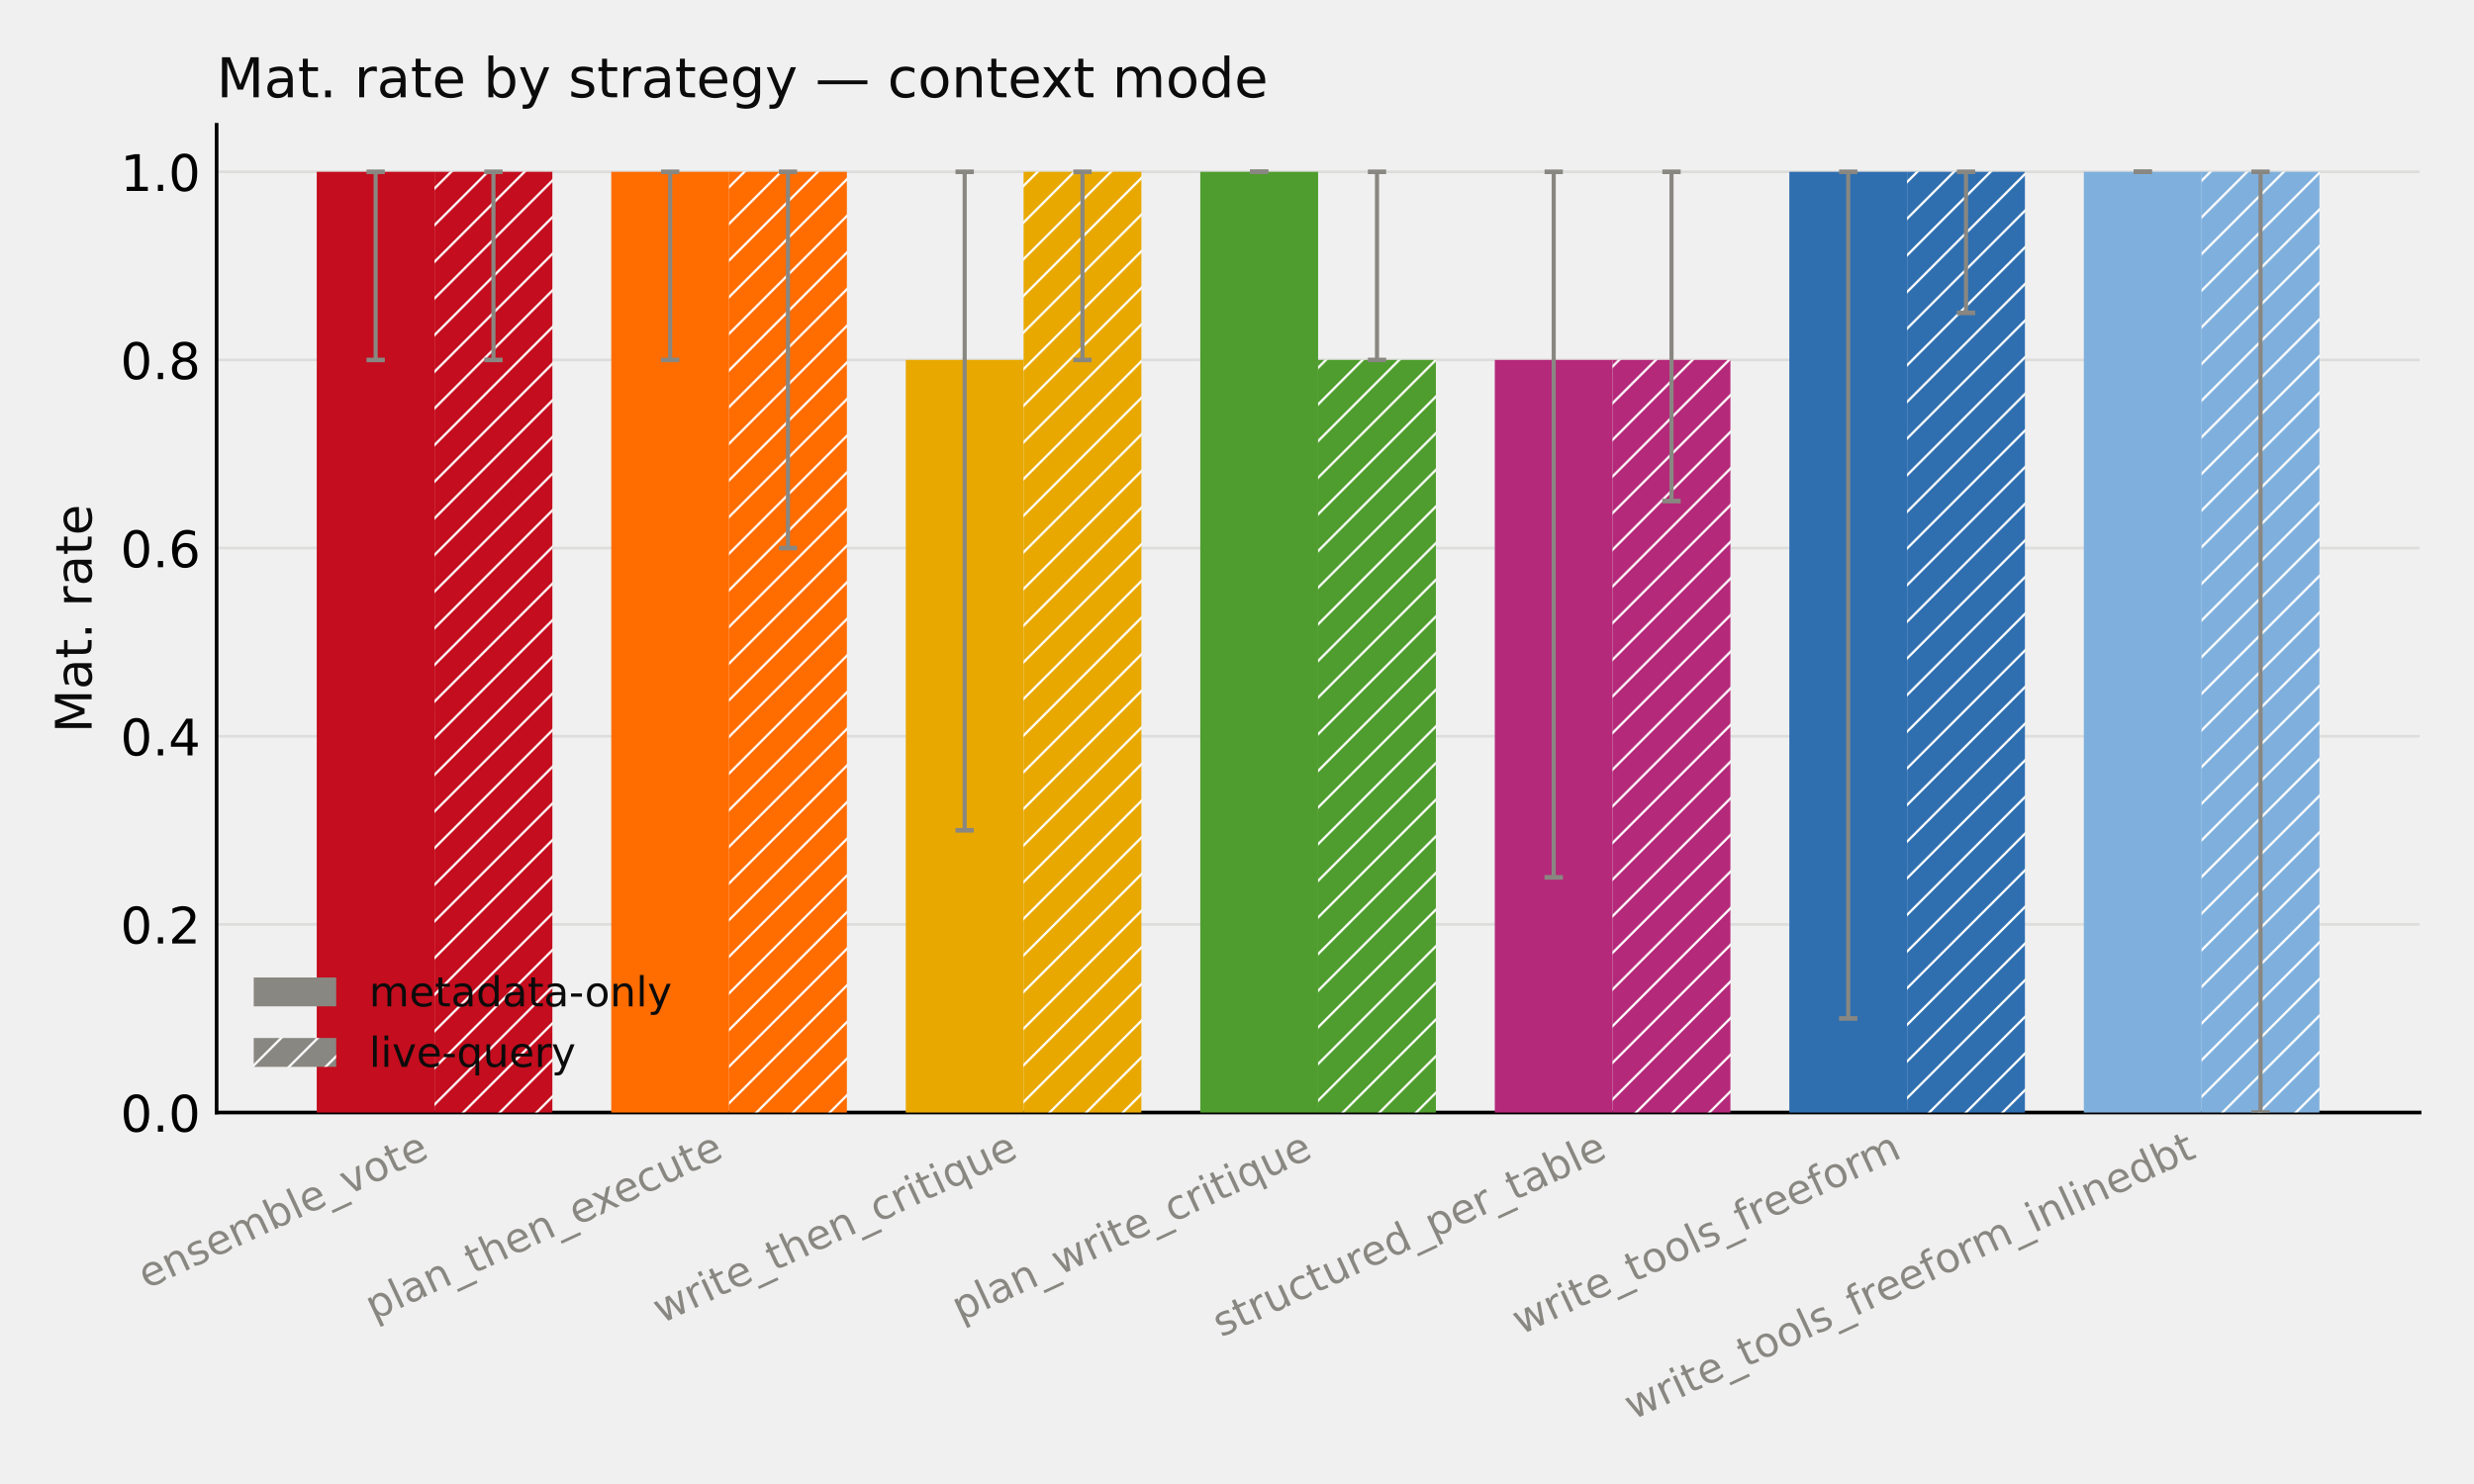
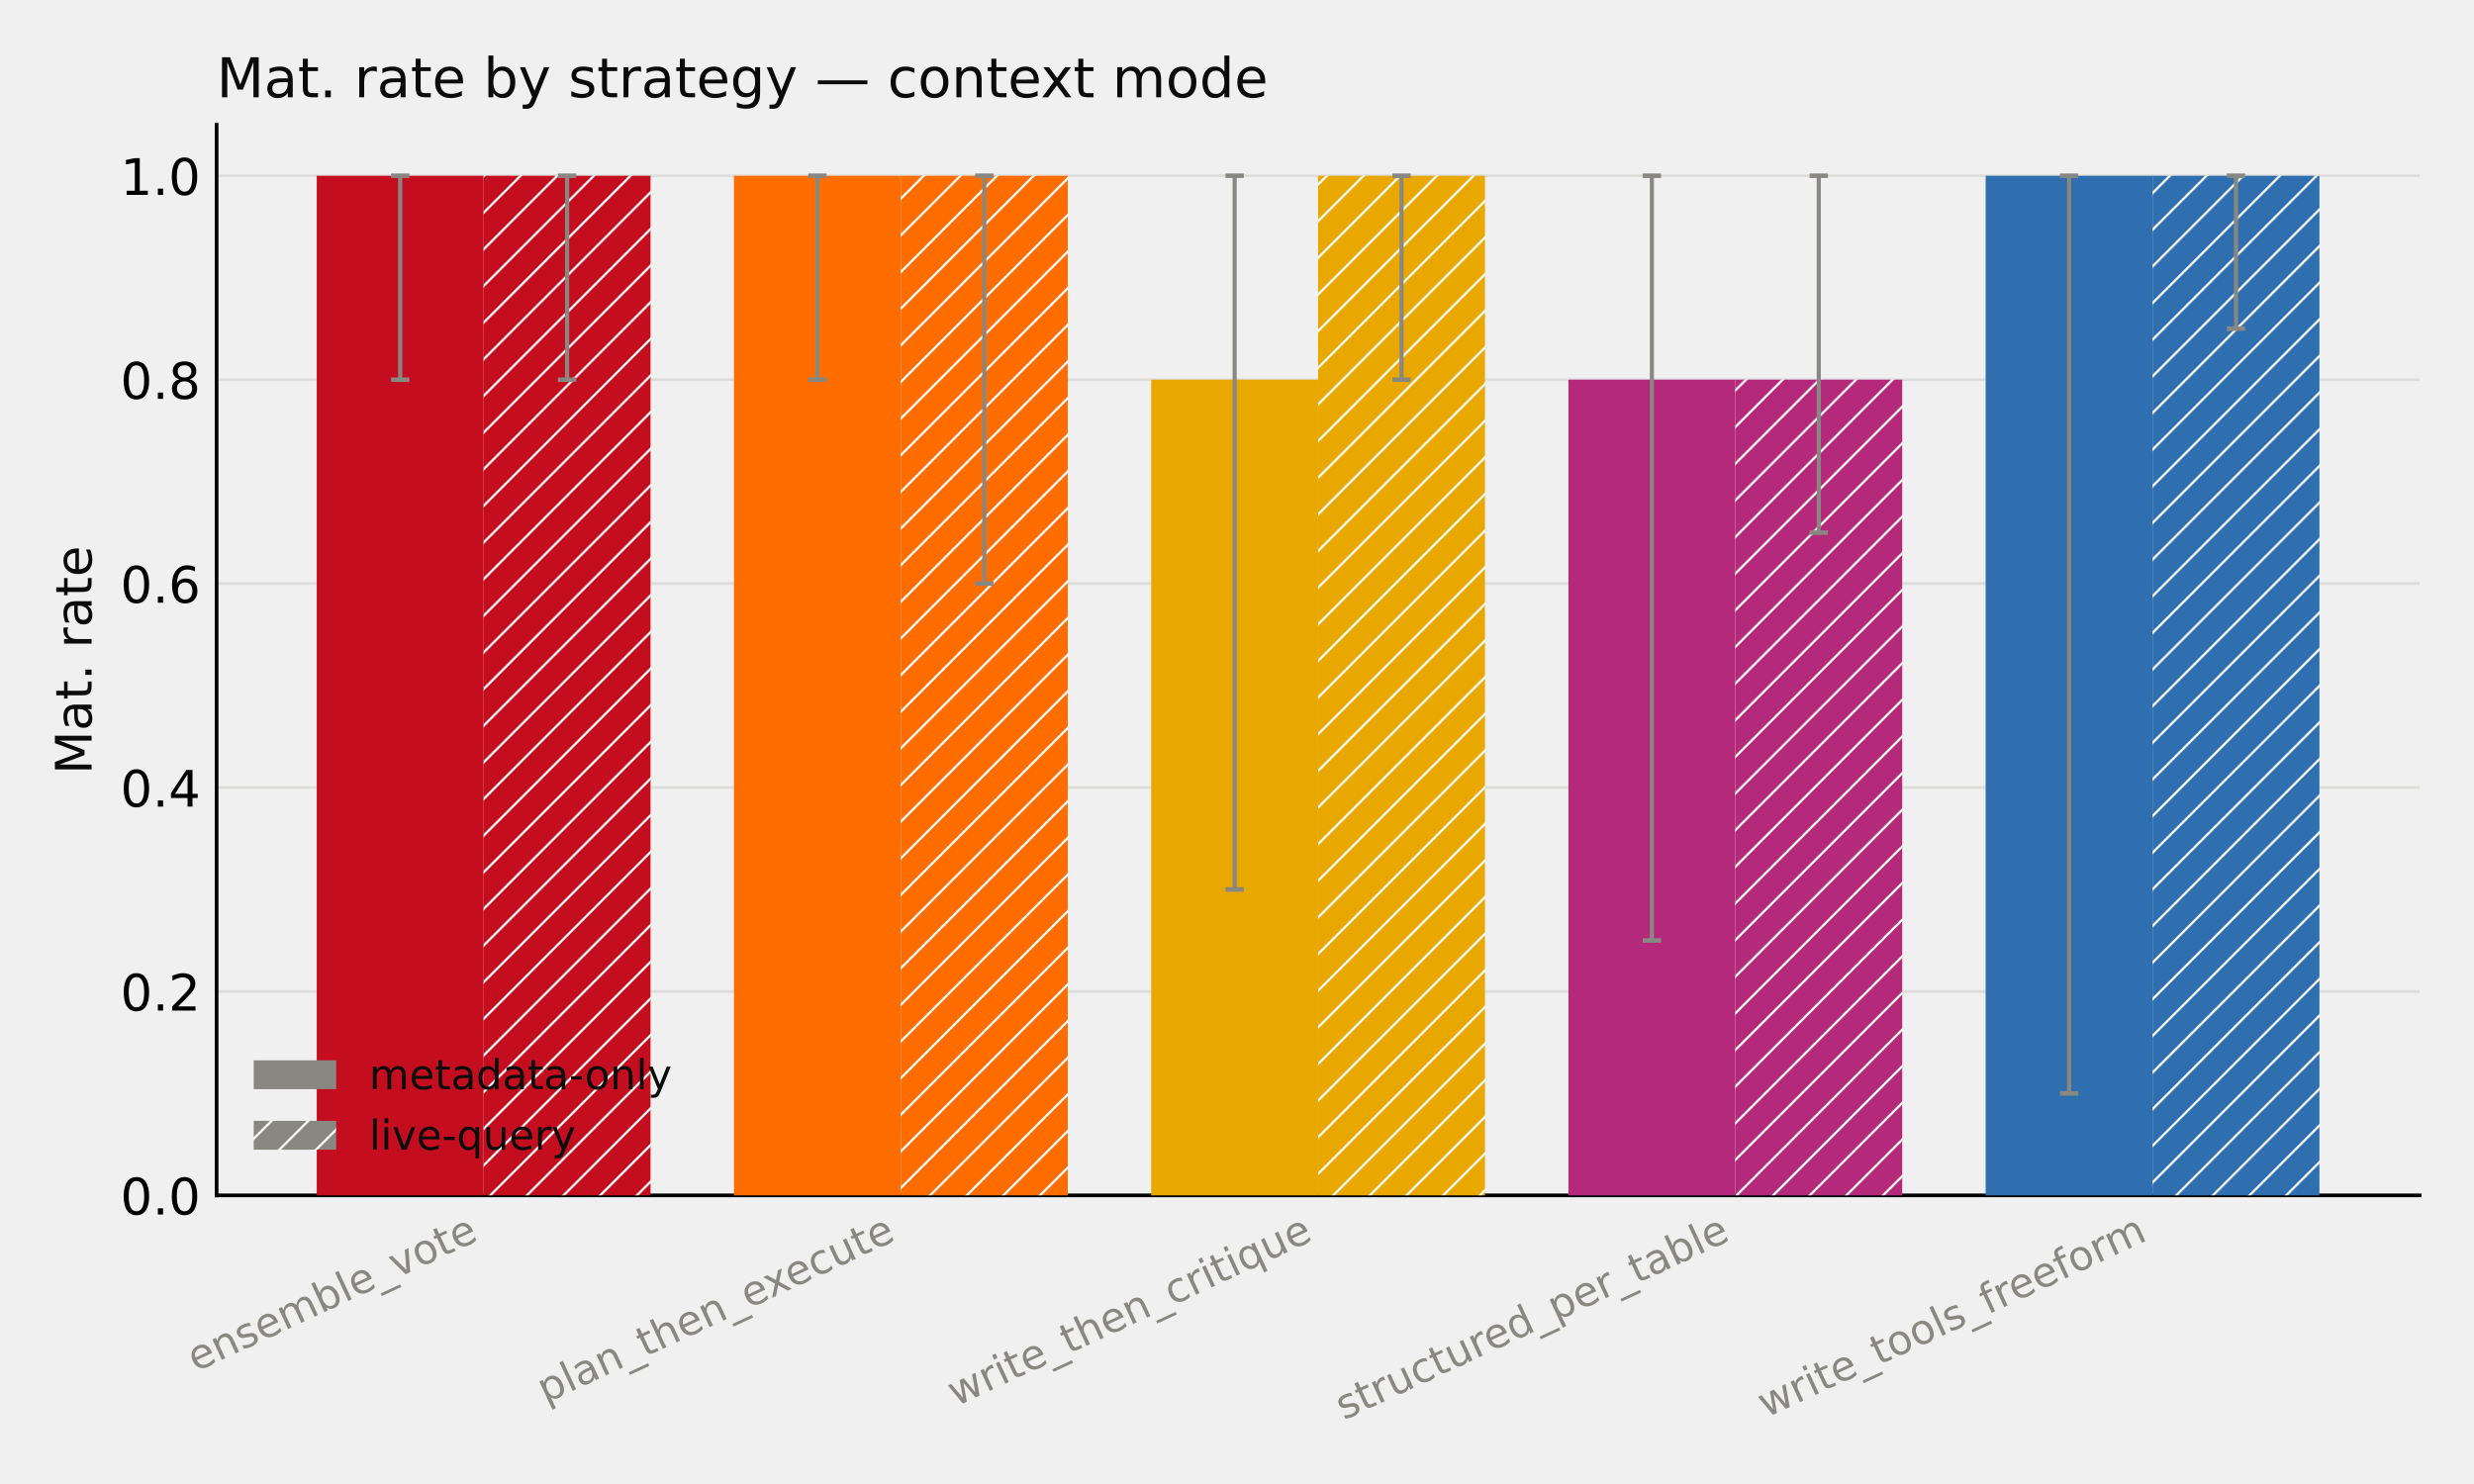
<svg xmlns="http://www.w3.org/2000/svg" xmlns:xlink="http://www.w3.org/1999/xlink" width="540pt" height="324pt" viewBox="0 0 540 324" version="1.1">
  <defs>
    <style type="text/css">*{stroke-linejoin: round; stroke-linecap: butt}</style>
  </defs>
  <g id="figure_1">
    <g id="patch_1">
      <path d="M 0 324  L 540 324  L 540 0  L 0 0  L 0 324  z " style="fill: none" />
    </g>
    <g id="axes_1">
      <g id="patch_2">
-         <path d="M 47.28 242.896  L 528.12 242.896  L 528.12 27.24  L 47.28 27.24  L 47.28 242.896  z " style="fill: none" />
+         <path d="M 47.28 260.982  L 528.12 260.982  L 528.12 27.24  L 47.28 27.24  L 47.28 260.982  z " style="fill: none" />
      </g>
      <g id="matplotlib.axis_1">
        <g id="xtick_1">
          <g id="line2d_1" />
          <g id="text_1">
-             <text style="font-size: 9px; font-family: 'DejaVu Sans', 'Bitstream Vera Sans', 'Computer Modern Sans Serif', 'Lucida Grande', 'Verdana', 'Geneva', 'Lucid', 'Arial', 'Helvetica', 'Avant Garde', sans-serif; fill: #898781" transform="translate(31.97422 281.4953) rotate(-25)">ensemble_vote</text>
+             <text style="font-size: 9px; font-family: 'DejaVu Sans', 'Bitstream Vera Sans', 'Computer Modern Sans Serif', 'Lucida Grande', 'Verdana', 'Geneva', 'Lucid', 'Arial', 'Helvetica', 'Avant Garde', sans-serif; fill: #898781" transform="translate(42.68812 299.5812) rotate(-25)">ensemble_vote</text>
          </g>
        </g>
        <g id="xtick_2">
          <g id="line2d_2" />
          <g id="text_2">
-             <text style="font-size: 9px; font-family: 'DejaVu Sans', 'Bitstream Vera Sans', 'Computer Modern Sans Serif', 'Lucida Grande', 'Verdana', 'Geneva', 'Lucid', 'Arial', 'Helvetica', 'Avant Garde', sans-serif; fill: #898781" transform="translate(81.5729 288.3429) rotate(-25)">plan_then_execute</text>
+             <text style="font-size: 9px; font-family: 'DejaVu Sans', 'Bitstream Vera Sans', 'Computer Modern Sans Serif', 'Lucida Grande', 'Verdana', 'Geneva', 'Lucid', 'Arial', 'Helvetica', 'Avant Garde', sans-serif; fill: #898781" transform="translate(119.0716 306.4289) rotate(-25)">plan_then_execute</text>
          </g>
        </g>
        <g id="xtick_3">
          <g id="line2d_3" />
          <g id="text_3">
-             <text style="font-size: 9px; font-family: 'DejaVu Sans', 'Bitstream Vera Sans', 'Computer Modern Sans Serif', 'Lucida Grande', 'Verdana', 'Geneva', 'Lucid', 'Arial', 'Helvetica', 'Avant Garde', sans-serif; fill: #898781" transform="translate(144.3664 289.0376) rotate(-25)">write_then_critique</text>
+             <text style="font-size: 9px; font-family: 'DejaVu Sans', 'Bitstream Vera Sans', 'Computer Modern Sans Serif', 'Lucida Grande', 'Verdana', 'Geneva', 'Lucid', 'Arial', 'Helvetica', 'Avant Garde', sans-serif; fill: #898781" transform="translate(208.6499 307.1236) rotate(-25)">write_then_critique</text>
          </g>
        </g>
        <g id="xtick_4">
          <g id="line2d_4" />
          <g id="text_4">
-             <text style="font-size: 9px; font-family: 'DejaVu Sans', 'Bitstream Vera Sans', 'Computer Modern Sans Serif', 'Lucida Grande', 'Verdana', 'Geneva', 'Lucid', 'Arial', 'Helvetica', 'Avant Garde', sans-serif; fill: #898781" transform="translate(209.593 288.5979) rotate(-25)">plan_write_critique</text>
+             <text style="font-size: 9px; font-family: 'DejaVu Sans', 'Bitstream Vera Sans', 'Computer Modern Sans Serif', 'Lucida Grande', 'Verdana', 'Geneva', 'Lucid', 'Arial', 'Helvetica', 'Avant Garde', sans-serif; fill: #898781" transform="translate(293.3163 310.1088) rotate(-25)">structured_per_table</text>
          </g>
        </g>
        <g id="xtick_5">
          <g id="line2d_5" />
          <g id="text_5">
-             <text style="font-size: 9px; font-family: 'DejaVu Sans', 'Bitstream Vera Sans', 'Computer Modern Sans Serif', 'Lucida Grande', 'Verdana', 'Geneva', 'Lucid', 'Arial', 'Helvetica', 'Avant Garde', sans-serif; fill: #898781" transform="translate(266.5315 292.0229) rotate(-25)">structured_per_table</text>
-           </g>
-         </g>
-         <g id="xtick_6">
-           <g id="line2d_6" />
-           <g id="text_6">
-             <text style="font-size: 9px; font-family: 'DejaVu Sans', 'Bitstream Vera Sans', 'Computer Modern Sans Serif', 'Lucida Grande', 'Verdana', 'Geneva', 'Lucid', 'Arial', 'Helvetica', 'Avant Garde', sans-serif; fill: #898781" transform="translate(331.9148 291.51) rotate(-25)">write_tools_freeform</text>
-           </g>
-         </g>
-         <g id="xtick_7">
-           <g id="line2d_7" />
-           <g id="text_7">
-             <text style="font-size: 9px; font-family: 'DejaVu Sans', 'Bitstream Vera Sans', 'Computer Modern Sans Serif', 'Lucida Grande', 'Verdana', 'Geneva', 'Lucid', 'Arial', 'Helvetica', 'Avant Garde', sans-serif; fill: #898781" transform="translate(356.4098 310.0636) rotate(-25)">write_tools_freeform_inlinedbt</text>
+             <text style="font-size: 9px; font-family: 'DejaVu Sans', 'Bitstream Vera Sans', 'Computer Modern Sans Serif', 'Lucida Grande', 'Verdana', 'Geneva', 'Lucid', 'Arial', 'Helvetica', 'Avant Garde', sans-serif; fill: #898781" transform="translate(385.4843 309.5959) rotate(-25)">write_tools_freeform</text>
          </g>
        </g>
      </g>
      <g id="matplotlib.axis_2">
        <g id="ytick_1">
+           <g id="line2d_6">
+             <path d="M 47.28 260.982  L 528.12 260.982  " clip-path="url(#p6b55f69e02)" style="fill: none; stroke: #898781; stroke-opacity: 0.18; stroke-width: 0.6; stroke-linecap: square" />
+           </g>
+           <g id="line2d_7" />
+           <g id="text_6">
+             <text style="font-size: 11px; font-family: 'DejaVu Sans', 'Bitstream Vera Sans', 'Computer Modern Sans Serif', 'Lucida Grande', 'Verdana', 'Geneva', 'Lucid', 'Arial', 'Helvetica', 'Avant Garde', sans-serif; text-anchor: end" x="43.78" y="265.161" transform="rotate(-0 43.78 265.1614)">0.0</text>
+           </g>
+         </g>
+         <g id="ytick_2">
          <g id="line2d_8">
-             <path d="M 47.28 242.896  L 528.12 242.896  " clip-path="url(#p824a84fa06)" style="fill: none; stroke: #898781; stroke-opacity: 0.18; stroke-width: 0.6; stroke-linecap: square" />
+             <path d="M 47.28 216.46  L 528.12 216.46  " clip-path="url(#p6b55f69e02)" style="fill: none; stroke: #898781; stroke-opacity: 0.18; stroke-width: 0.6; stroke-linecap: square" />
          </g>
          <g id="line2d_9" />
+           <g id="text_7">
+             <text style="font-size: 11px; font-family: 'DejaVu Sans', 'Bitstream Vera Sans', 'Computer Modern Sans Serif', 'Lucida Grande', 'Verdana', 'Geneva', 'Lucid', 'Arial', 'Helvetica', 'Avant Garde', sans-serif; text-anchor: end" x="43.78" y="220.639" transform="rotate(-0 43.78 220.639)">0.2</text>
+           </g>
+         </g>
+         <g id="ytick_3">
+           <g id="line2d_10">
+             <path d="M 47.28 171.938  L 528.12 171.938  " clip-path="url(#p6b55f69e02)" style="fill: none; stroke: #898781; stroke-opacity: 0.18; stroke-width: 0.6; stroke-linecap: square" />
+           </g>
+           <g id="line2d_11" />
          <g id="text_8">
-             <text style="font-size: 11px; font-family: 'DejaVu Sans', 'Bitstream Vera Sans', 'Computer Modern Sans Serif', 'Lucida Grande', 'Verdana', 'Geneva', 'Lucid', 'Arial', 'Helvetica', 'Avant Garde', sans-serif; text-anchor: end" x="43.78" y="247.075" transform="rotate(-0 43.78 247.0754)">0.0</text>
-           </g>
-         </g>
-         <g id="ytick_2">
-           <g id="line2d_10">
-             <path d="M 47.28 201.819  L 528.12 201.819  " clip-path="url(#p824a84fa06)" style="fill: none; stroke: #898781; stroke-opacity: 0.18; stroke-width: 0.6; stroke-linecap: square" />
-           </g>
-           <g id="line2d_11" />
+             <text style="font-size: 11px; font-family: 'DejaVu Sans', 'Bitstream Vera Sans', 'Computer Modern Sans Serif', 'Lucida Grande', 'Verdana', 'Geneva', 'Lucid', 'Arial', 'Helvetica', 'Avant Garde', sans-serif; text-anchor: end" x="43.78" y="176.117" transform="rotate(-0 43.78 176.1167)">0.4</text>
+           </g>
+         </g>
+         <g id="ytick_4">
+           <g id="line2d_12">
+             <path d="M 47.28 127.415  L 528.12 127.415  " clip-path="url(#p6b55f69e02)" style="fill: none; stroke: #898781; stroke-opacity: 0.18; stroke-width: 0.6; stroke-linecap: square" />
+           </g>
+           <g id="line2d_13" />
          <g id="text_9">
-             <text style="font-size: 11px; font-family: 'DejaVu Sans', 'Bitstream Vera Sans', 'Computer Modern Sans Serif', 'Lucida Grande', 'Verdana', 'Geneva', 'Lucid', 'Arial', 'Helvetica', 'Avant Garde', sans-serif; text-anchor: end" x="43.78" y="205.998" transform="rotate(-0 43.78 205.998)">0.2</text>
-           </g>
-         </g>
-         <g id="ytick_3">
-           <g id="line2d_12">
-             <path d="M 47.28 160.742  L 528.12 160.742  " clip-path="url(#p824a84fa06)" style="fill: none; stroke: #898781; stroke-opacity: 0.18; stroke-width: 0.6; stroke-linecap: square" />
-           </g>
-           <g id="line2d_13" />
+             <text style="font-size: 11px; font-family: 'DejaVu Sans', 'Bitstream Vera Sans', 'Computer Modern Sans Serif', 'Lucida Grande', 'Verdana', 'Geneva', 'Lucid', 'Arial', 'Helvetica', 'Avant Garde', sans-serif; text-anchor: end" x="43.78" y="131.594" transform="rotate(-0 43.78 131.5944)">0.6</text>
+           </g>
+         </g>
+         <g id="ytick_5">
+           <g id="line2d_14">
+             <path d="M 47.28 82.893  L 528.12 82.893  " clip-path="url(#p6b55f69e02)" style="fill: none; stroke: #898781; stroke-opacity: 0.18; stroke-width: 0.6; stroke-linecap: square" />
+           </g>
+           <g id="line2d_15" />
          <g id="text_10">
-             <text style="font-size: 11px; font-family: 'DejaVu Sans', 'Bitstream Vera Sans', 'Computer Modern Sans Serif', 'Lucida Grande', 'Verdana', 'Geneva', 'Lucid', 'Arial', 'Helvetica', 'Avant Garde', sans-serif; text-anchor: end" x="43.78" y="164.921" transform="rotate(-0 43.78 164.9206)">0.4</text>
-           </g>
-         </g>
-         <g id="ytick_4">
-           <g id="line2d_14">
-             <path d="M 47.28 119.664  L 528.12 119.664  " clip-path="url(#p824a84fa06)" style="fill: none; stroke: #898781; stroke-opacity: 0.18; stroke-width: 0.6; stroke-linecap: square" />
-           </g>
-           <g id="line2d_15" />
+             <text style="font-size: 11px; font-family: 'DejaVu Sans', 'Bitstream Vera Sans', 'Computer Modern Sans Serif', 'Lucida Grande', 'Verdana', 'Geneva', 'Lucid', 'Arial', 'Helvetica', 'Avant Garde', sans-serif; text-anchor: end" x="43.78" y="87.072" transform="rotate(-0 43.78 87.07205)">0.8</text>
+           </g>
+         </g>
+         <g id="ytick_6">
+           <g id="line2d_16">
+             <path d="M 47.28 38.371  L 528.12 38.371  " clip-path="url(#p6b55f69e02)" style="fill: none; stroke: #898781; stroke-opacity: 0.18; stroke-width: 0.6; stroke-linecap: square" />
+           </g>
+           <g id="line2d_17" />
          <g id="text_11">
-             <text style="font-size: 11px; font-family: 'DejaVu Sans', 'Bitstream Vera Sans', 'Computer Modern Sans Serif', 'Lucida Grande', 'Verdana', 'Geneva', 'Lucid', 'Arial', 'Helvetica', 'Avant Garde', sans-serif; text-anchor: end" x="43.78" y="123.843" transform="rotate(-0 43.78 123.8433)">0.6</text>
-           </g>
-         </g>
-         <g id="ytick_5">
-           <g id="line2d_16">
-             <path d="M 47.28 78.587  L 528.12 78.587  " clip-path="url(#p824a84fa06)" style="fill: none; stroke: #898781; stroke-opacity: 0.18; stroke-width: 0.6; stroke-linecap: square" />
-           </g>
-           <g id="line2d_17" />
-           <g id="text_12">
-             <text style="font-size: 11px; font-family: 'DejaVu Sans', 'Bitstream Vera Sans', 'Computer Modern Sans Serif', 'Lucida Grande', 'Verdana', 'Geneva', 'Lucid', 'Arial', 'Helvetica', 'Avant Garde', sans-serif; text-anchor: end" x="43.78" y="82.766" transform="rotate(-0 43.78 82.76587)">0.8</text>
-           </g>
-         </g>
-         <g id="ytick_6">
-           <g id="line2d_18">
-             <path d="M 47.28 37.509  L 528.12 37.509  " clip-path="url(#p824a84fa06)" style="fill: none; stroke: #898781; stroke-opacity: 0.18; stroke-width: 0.6; stroke-linecap: square" />
-           </g>
-           <g id="line2d_19" />
-           <g id="text_13">
-             <text style="font-size: 11px; font-family: 'DejaVu Sans', 'Bitstream Vera Sans', 'Computer Modern Sans Serif', 'Lucida Grande', 'Verdana', 'Geneva', 'Lucid', 'Arial', 'Helvetica', 'Avant Garde', sans-serif; text-anchor: end" x="43.78" y="41.688" transform="rotate(-0 43.78 41.68849)">1.0</text>
-           </g>
-         </g>
-         <g id="text_14">
-           <text style="font-size: 11px; font-family: 'DejaVu Sans', 'Bitstream Vera Sans', 'Computer Modern Sans Serif', 'Lucida Grande', 'Verdana', 'Geneva', 'Lucid', 'Arial', 'Helvetica', 'Avant Garde', sans-serif; text-anchor: middle; fill: #0b0b0b" x="19.999" y="135.068" transform="rotate(-90 19.99891 135.0681)">Mat. rate</text>
+             <text style="font-size: 11px; font-family: 'DejaVu Sans', 'Bitstream Vera Sans', 'Computer Modern Sans Serif', 'Lucida Grande', 'Verdana', 'Geneva', 'Lucid', 'Arial', 'Helvetica', 'Avant Garde', sans-serif; text-anchor: end" x="43.78" y="42.55" transform="rotate(-0 43.78 42.54972)">1.0</text>
+           </g>
+         </g>
+         <g id="text_12">
+           <text style="font-size: 11px; font-family: 'DejaVu Sans', 'Bitstream Vera Sans', 'Computer Modern Sans Serif', 'Lucida Grande', 'Verdana', 'Geneva', 'Lucid', 'Arial', 'Helvetica', 'Avant Garde', sans-serif; text-anchor: middle; fill: #0b0b0b" x="19.999" y="144.111" transform="rotate(-90 19.99891 144.1111)">Mat. rate</text>
        </g>
      </g>
      <g id="patch_3">
-         <path d="M 47.28 242.896  L 47.28 27.24  " style="fill: none; stroke: #000000; stroke-width: 0.8; stroke-linejoin: miter; stroke-linecap: square" />
+         <path d="M 47.28 260.982  L 47.28 27.24  " style="fill: none; stroke: #000000; stroke-width: 0.8; stroke-linejoin: miter; stroke-linecap: square" />
      </g>
      <g id="patch_4">
-         <path d="M 47.28 242.896  L 528.12 242.896  " style="fill: none; stroke: #000000; stroke-width: 0.8; stroke-linejoin: miter; stroke-linecap: square" />
+         <path d="M 47.28 260.982  L 528.12 260.982  " style="fill: none; stroke: #000000; stroke-width: 0.8; stroke-linejoin: miter; stroke-linecap: square" />
      </g>
      <g id="patch_5">
-         <path d="M 69.136 242.896  L 94.85 242.896  L 94.85 37.509  L 69.136 37.509  z " clip-path="url(#p824a84fa06)" style="fill: #c40d1e" />
+         <path d="M 69.136 260.982  L 105.564 260.982  L 105.564 38.371  L 69.136 38.371  z " clip-path="url(#p6b55f69e02)" style="fill: #c40d1e" />
      </g>
      <g id="patch_6">
-         <path d="M 133.42 242.896  L 159.133 242.896  L 159.133 37.509  L 133.42 37.509  z " clip-path="url(#p824a84fa06)" style="fill: #ff6c00" />
+         <path d="M 160.205 260.982  L 196.632 260.982  L 196.632 38.371  L 160.205 38.371  z " clip-path="url(#p6b55f69e02)" style="fill: #ff6c00" />
      </g>
      <g id="patch_7">
-         <path d="M 197.703 242.896  L 223.417 242.896  L 223.417 78.587  L 197.703 78.587  z " clip-path="url(#p824a84fa06)" style="fill: #e8a800" />
+         <path d="M 251.273 260.982  L 287.7 260.982  L 287.7 82.893  L 251.273 82.893  z " clip-path="url(#p6b55f69e02)" style="fill: #e8a800" />
      </g>
      <g id="patch_8">
-         <path d="M 261.987 242.896  L 287.7 242.896  L 287.7 37.509  L 261.987 37.509  z " clip-path="url(#p824a84fa06)" style="fill: #4f9d2e" />
+         <path d="M 342.341 260.982  L 378.768 260.982  L 378.768 82.893  L 342.341 82.893  z " clip-path="url(#p6b55f69e02)" style="fill: #b5297a" />
      </g>
      <g id="patch_9">
-         <path d="M 326.27 242.896  L 351.983 242.896  L 351.983 78.587  L 326.27 78.587  z " clip-path="url(#p824a84fa06)" style="fill: #b5297a" />
+         <path d="M 433.409 260.982  L 469.836 260.982  L 469.836 38.371  L 433.409 38.371  z " clip-path="url(#p6b55f69e02)" style="fill: #2f6fb0" />
      </g>
      <g id="patch_10">
-         <path d="M 390.553 242.896  L 416.267 242.896  L 416.267 37.509  L 390.553 37.509  z " clip-path="url(#p824a84fa06)" style="fill: #2f6fb0" />
+         <path d="M 105.564 260.982  L 141.991 260.982  L 141.991 38.371  L 105.564 38.371  z " clip-path="url(#p6b55f69e02)" style="fill: url(#h20146b4fa7)" />
      </g>
      <g id="patch_11">
-         <path d="M 454.837 242.896  L 480.55 242.896  L 480.55 37.509  L 454.837 37.509  z " clip-path="url(#p824a84fa06)" style="fill: #7fb0dd" />
+         <path d="M 196.632 260.982  L 233.059 260.982  L 233.059 38.371  L 196.632 38.371  z " clip-path="url(#p6b55f69e02)" style="fill: url(#hf482982c65)" />
      </g>
      <g id="patch_12">
-         <path d="M 94.85 242.896  L 120.563 242.896  L 120.563 37.509  L 94.85 37.509  z " clip-path="url(#p824a84fa06)" style="fill: url(#h20146b4fa7)" />
+         <path d="M 287.7 260.982  L 324.127 260.982  L 324.127 38.371  L 287.7 38.371  z " clip-path="url(#p6b55f69e02)" style="fill: url(#h7a3ad3c2db)" />
      </g>
      <g id="patch_13">
-         <path d="M 159.133 242.896  L 184.847 242.896  L 184.847 37.509  L 159.133 37.509  z " clip-path="url(#p824a84fa06)" style="fill: url(#hf482982c65)" />
+         <path d="M 378.768 260.982  L 415.195 260.982  L 415.195 82.893  L 378.768 82.893  z " clip-path="url(#p6b55f69e02)" style="fill: url(#h043da4cbdd)" />
      </g>
      <g id="patch_14">
-         <path d="M 223.417 242.896  L 249.13 242.896  L 249.13 37.509  L 223.417 37.509  z " clip-path="url(#p824a84fa06)" style="fill: url(#h7a3ad3c2db)" />
-       </g>
-       <g id="patch_15">
-         <path d="M 287.7 242.896  L 313.413 242.896  L 313.413 78.587  L 287.7 78.587  z " clip-path="url(#p824a84fa06)" style="fill: url(#h2042aef9f9)" />
-       </g>
-       <g id="patch_16">
-         <path d="M 351.983 242.896  L 377.697 242.896  L 377.697 78.587  L 351.983 78.587  z " clip-path="url(#p824a84fa06)" style="fill: url(#h043da4cbdd)" />
-       </g>
-       <g id="patch_17">
-         <path d="M 416.267 242.896  L 441.98 242.896  L 441.98 37.509  L 416.267 37.509  z " clip-path="url(#p824a84fa06)" style="fill: url(#h0b8172f50e)" />
-       </g>
-       <g id="patch_18">
-         <path d="M 480.55 242.896  L 506.264 242.896  L 506.264 37.509  L 480.55 37.509  z " clip-path="url(#p824a84fa06)" style="fill: url(#hfafcb4e0f3)" />
-       </g>
-       <g id="text_15">
+         <path d="M 469.836 260.982  L 506.264 260.982  L 506.264 38.371  L 469.836 38.371  z " clip-path="url(#p6b55f69e02)" style="fill: url(#h0b8172f50e)" />
+       </g>
+       <g id="text_13">
        <text style="font-size: 12px; font-family: 'DejaVu Sans', 'Bitstream Vera Sans', 'Computer Modern Sans Serif', 'Lucida Grande', 'Verdana', 'Geneva', 'Lucid', 'Arial', 'Helvetica', 'Avant Garde', sans-serif; text-anchor: start; fill: #0b0b0b" x="47.28" y="21.24" transform="rotate(-0 47.28 21.24)">Mat. rate by strategy — context mode</text>
      </g>
      <g id="LineCollection_1">
-         <path d="M 81.993 78.587  L 81.993 37.509  " clip-path="url(#p824a84fa06)" style="fill: none; stroke: #898781; stroke-width: 0.9" />
-         <path d="M 146.276 78.587  L 146.276 37.509  " clip-path="url(#p824a84fa06)" style="fill: none; stroke: #898781; stroke-width: 0.9" />
-         <path d="M 210.56 181.28  L 210.56 37.509  " clip-path="url(#p824a84fa06)" style="fill: none; stroke: #898781; stroke-width: 0.9" />
-         <path d="M 274.843 37.509  L 274.843 37.509  " clip-path="url(#p824a84fa06)" style="fill: none; stroke: #898781; stroke-width: 0.9" />
-         <path d="M 339.127 191.55  L 339.127 37.509  " clip-path="url(#p824a84fa06)" style="fill: none; stroke: #898781; stroke-width: 0.9" />
-         <path d="M 403.41 222.358  L 403.41 37.509  " clip-path="url(#p824a84fa06)" style="fill: none; stroke: #898781; stroke-width: 0.9" />
-         <path d="M 467.694 37.509  L 467.694 37.509  " clip-path="url(#p824a84fa06)" style="fill: none; stroke: #898781; stroke-width: 0.9" />
-       </g>
-       <g id="line2d_20">
+         <path d="M 87.35 82.893  L 87.35 38.371  " clip-path="url(#p6b55f69e02)" style="fill: none; stroke: #898781; stroke-width: 0.9" />
+         <path d="M 178.418 82.893  L 178.418 38.371  " clip-path="url(#p6b55f69e02)" style="fill: none; stroke: #898781; stroke-width: 0.9" />
+         <path d="M 269.486 194.199  L 269.486 38.371  " clip-path="url(#p6b55f69e02)" style="fill: none; stroke: #898781; stroke-width: 0.9" />
+         <path d="M 360.555 205.329  L 360.555 38.371  " clip-path="url(#p6b55f69e02)" style="fill: none; stroke: #898781; stroke-width: 0.9" />
+         <path d="M 451.623 238.721  L 451.623 38.371  " clip-path="url(#p6b55f69e02)" style="fill: none; stroke: #898781; stroke-width: 0.9" />
+       </g>
+       <g id="line2d_18">
        <defs>
          <path id="m463a00b9f9" d="M 2 0  L -2 -0  " style="stroke: #898781" />
        </defs>
-         <g clip-path="url(#p824a84fa06)">
-           <use xlink:href="#m463a00b9f9" x="81.993" y="78.587" style="fill: #1f77b4; stroke: #898781" />
-           <use xlink:href="#m463a00b9f9" x="146.276" y="78.587" style="fill: #1f77b4; stroke: #898781" />
-           <use xlink:href="#m463a00b9f9" x="210.56" y="181.28" style="fill: #1f77b4; stroke: #898781" />
-           <use xlink:href="#m463a00b9f9" x="274.843" y="37.509" style="fill: #1f77b4; stroke: #898781" />
-           <use xlink:href="#m463a00b9f9" x="339.127" y="191.55" style="fill: #1f77b4; stroke: #898781" />
-           <use xlink:href="#m463a00b9f9" x="403.41" y="222.358" style="fill: #1f77b4; stroke: #898781" />
-           <use xlink:href="#m463a00b9f9" x="467.694" y="37.509" style="fill: #1f77b4; stroke: #898781" />
+         <g clip-path="url(#p6b55f69e02)">
+           <use xlink:href="#m463a00b9f9" x="87.35" y="82.893" style="fill: #1f77b4; stroke: #898781" />
+           <use xlink:href="#m463a00b9f9" x="178.418" y="82.893" style="fill: #1f77b4; stroke: #898781" />
+           <use xlink:href="#m463a00b9f9" x="269.486" y="194.199" style="fill: #1f77b4; stroke: #898781" />
+           <use xlink:href="#m463a00b9f9" x="360.555" y="205.329" style="fill: #1f77b4; stroke: #898781" />
+           <use xlink:href="#m463a00b9f9" x="451.623" y="238.721" style="fill: #1f77b4; stroke: #898781" />
+         </g>
+       </g>
+       <g id="line2d_19">
+         <g clip-path="url(#p6b55f69e02)">
+           <use xlink:href="#m463a00b9f9" x="87.35" y="38.371" style="fill: #1f77b4; stroke: #898781" />
+           <use xlink:href="#m463a00b9f9" x="178.418" y="38.371" style="fill: #1f77b4; stroke: #898781" />
+           <use xlink:href="#m463a00b9f9" x="269.486" y="38.371" style="fill: #1f77b4; stroke: #898781" />
+           <use xlink:href="#m463a00b9f9" x="360.555" y="38.371" style="fill: #1f77b4; stroke: #898781" />
+           <use xlink:href="#m463a00b9f9" x="451.623" y="38.371" style="fill: #1f77b4; stroke: #898781" />
+         </g>
+       </g>
+       <g id="LineCollection_2">
+         <path d="M 123.777 82.893  L 123.777 38.371  " clip-path="url(#p6b55f69e02)" style="fill: none; stroke: #898781; stroke-width: 0.9" />
+         <path d="M 214.845 127.415  L 214.845 38.371  " clip-path="url(#p6b55f69e02)" style="fill: none; stroke: #898781; stroke-width: 0.9" />
+         <path d="M 305.914 82.893  L 305.914 38.371  " clip-path="url(#p6b55f69e02)" style="fill: none; stroke: #898781; stroke-width: 0.9" />
+         <path d="M 396.982 116.285  L 396.982 38.371  " clip-path="url(#p6b55f69e02)" style="fill: none; stroke: #898781; stroke-width: 0.9" />
+         <path d="M 488.05 71.762  L 488.05 38.371  " clip-path="url(#p6b55f69e02)" style="fill: none; stroke: #898781; stroke-width: 0.9" />
+       </g>
+       <g id="line2d_20">
+         <g clip-path="url(#p6b55f69e02)">
+           <use xlink:href="#m463a00b9f9" x="123.777" y="82.893" style="fill: #1f77b4; stroke: #898781" />
+           <use xlink:href="#m463a00b9f9" x="214.845" y="127.415" style="fill: #1f77b4; stroke: #898781" />
+           <use xlink:href="#m463a00b9f9" x="305.914" y="82.893" style="fill: #1f77b4; stroke: #898781" />
+           <use xlink:href="#m463a00b9f9" x="396.982" y="116.285" style="fill: #1f77b4; stroke: #898781" />
+           <use xlink:href="#m463a00b9f9" x="488.05" y="71.762" style="fill: #1f77b4; stroke: #898781" />
        </g>
      </g>
      <g id="line2d_21">
-         <g clip-path="url(#p824a84fa06)">
-           <use xlink:href="#m463a00b9f9" x="81.993" y="37.509" style="fill: #1f77b4; stroke: #898781" />
-           <use xlink:href="#m463a00b9f9" x="146.276" y="37.509" style="fill: #1f77b4; stroke: #898781" />
-           <use xlink:href="#m463a00b9f9" x="210.56" y="37.509" style="fill: #1f77b4; stroke: #898781" />
-           <use xlink:href="#m463a00b9f9" x="274.843" y="37.509" style="fill: #1f77b4; stroke: #898781" />
-           <use xlink:href="#m463a00b9f9" x="339.127" y="37.509" style="fill: #1f77b4; stroke: #898781" />
-           <use xlink:href="#m463a00b9f9" x="403.41" y="37.509" style="fill: #1f77b4; stroke: #898781" />
-           <use xlink:href="#m463a00b9f9" x="467.694" y="37.509" style="fill: #1f77b4; stroke: #898781" />
-         </g>
-       </g>
-       <g id="LineCollection_2">
-         <path d="M 107.706 78.587  L 107.706 37.509  " clip-path="url(#p824a84fa06)" style="fill: none; stroke: #898781; stroke-width: 0.9" />
-         <path d="M 171.99 119.664  L 171.99 37.509  " clip-path="url(#p824a84fa06)" style="fill: none; stroke: #898781; stroke-width: 0.9" />
-         <path d="M 236.273 78.587  L 236.273 37.509  " clip-path="url(#p824a84fa06)" style="fill: none; stroke: #898781; stroke-width: 0.9" />
-         <path d="M 300.557 78.587  L 300.557 37.509  " clip-path="url(#p824a84fa06)" style="fill: none; stroke: #898781; stroke-width: 0.9" />
-         <path d="M 364.84 109.395  L 364.84 37.509  " clip-path="url(#p824a84fa06)" style="fill: none; stroke: #898781; stroke-width: 0.9" />
-         <path d="M 429.124 68.317  L 429.124 37.509  " clip-path="url(#p824a84fa06)" style="fill: none; stroke: #898781; stroke-width: 0.9" />
-         <path d="M 493.407 242.896  L 493.407 37.509  " clip-path="url(#p824a84fa06)" style="fill: none; stroke: #898781; stroke-width: 0.9" />
-       </g>
-       <g id="line2d_22">
-         <g clip-path="url(#p824a84fa06)">
-           <use xlink:href="#m463a00b9f9" x="107.706" y="78.587" style="fill: #1f77b4; stroke: #898781" />
-           <use xlink:href="#m463a00b9f9" x="171.99" y="119.664" style="fill: #1f77b4; stroke: #898781" />
-           <use xlink:href="#m463a00b9f9" x="236.273" y="78.587" style="fill: #1f77b4; stroke: #898781" />
-           <use xlink:href="#m463a00b9f9" x="300.557" y="78.587" style="fill: #1f77b4; stroke: #898781" />
-           <use xlink:href="#m463a00b9f9" x="364.84" y="109.395" style="fill: #1f77b4; stroke: #898781" />
-           <use xlink:href="#m463a00b9f9" x="429.124" y="68.317" style="fill: #1f77b4; stroke: #898781" />
-           <use xlink:href="#m463a00b9f9" x="493.407" y="242.896" style="fill: #1f77b4; stroke: #898781" />
-         </g>
-       </g>
-       <g id="line2d_23">
-         <g clip-path="url(#p824a84fa06)">
-           <use xlink:href="#m463a00b9f9" x="107.706" y="37.509" style="fill: #1f77b4; stroke: #898781" />
-           <use xlink:href="#m463a00b9f9" x="171.99" y="37.509" style="fill: #1f77b4; stroke: #898781" />
-           <use xlink:href="#m463a00b9f9" x="236.273" y="37.509" style="fill: #1f77b4; stroke: #898781" />
-           <use xlink:href="#m463a00b9f9" x="300.557" y="37.509" style="fill: #1f77b4; stroke: #898781" />
-           <use xlink:href="#m463a00b9f9" x="364.84" y="37.509" style="fill: #1f77b4; stroke: #898781" />
-           <use xlink:href="#m463a00b9f9" x="429.124" y="37.509" style="fill: #1f77b4; stroke: #898781" />
-           <use xlink:href="#m463a00b9f9" x="493.407" y="37.509" style="fill: #1f77b4; stroke: #898781" />
+         <g clip-path="url(#p6b55f69e02)">
+           <use xlink:href="#m463a00b9f9" x="123.777" y="38.371" style="fill: #1f77b4; stroke: #898781" />
+           <use xlink:href="#m463a00b9f9" x="214.845" y="38.371" style="fill: #1f77b4; stroke: #898781" />
+           <use xlink:href="#m463a00b9f9" x="305.914" y="38.371" style="fill: #1f77b4; stroke: #898781" />
+           <use xlink:href="#m463a00b9f9" x="396.982" y="38.371" style="fill: #1f77b4; stroke: #898781" />
+           <use xlink:href="#m463a00b9f9" x="488.05" y="38.371" style="fill: #1f77b4; stroke: #898781" />
        </g>
      </g>
      <g id="legend_1">
-         <g id="patch_19">
-           <path d="M 55.38 219.714  L 73.38 219.714  L 73.38 213.414  L 55.38 213.414  z " style="fill: #898781" />
-         </g>
-         <g id="text_16">
-           <text style="font-size: 9px; font-family: 'DejaVu Sans', 'Bitstream Vera Sans', 'Computer Modern Sans Serif', 'Lucida Grande', 'Verdana', 'Geneva', 'Lucid', 'Arial', 'Helvetica', 'Avant Garde', sans-serif; text-anchor: start; fill: #0b0b0b" x="80.58" y="219.714" transform="rotate(-0 80.58 219.7143)">metadata-only</text>
-         </g>
-         <g id="patch_20">
-           <path d="M 55.38 232.925  L 73.38 232.925  L 73.38 226.625  L 55.38 226.625  z " style="fill: url(#h6619fcbfe9)" />
-         </g>
-         <g id="text_17">
-           <text style="font-size: 9px; font-family: 'DejaVu Sans', 'Bitstream Vera Sans', 'Computer Modern Sans Serif', 'Lucida Grande', 'Verdana', 'Geneva', 'Lucid', 'Arial', 'Helvetica', 'Avant Garde', sans-serif; text-anchor: start; fill: #0b0b0b" x="80.58" y="232.925" transform="rotate(-0 80.58 232.9246)">live-query</text>
+         <g id="patch_15">
+           <path d="M 55.38 237.8  L 73.38 237.8  L 73.38 231.5  L 55.38 231.5  z " style="fill: #898781" />
+         </g>
+         <g id="text_14">
+           <text style="font-size: 9px; font-family: 'DejaVu Sans', 'Bitstream Vera Sans', 'Computer Modern Sans Serif', 'Lucida Grande', 'Verdana', 'Geneva', 'Lucid', 'Arial', 'Helvetica', 'Avant Garde', sans-serif; text-anchor: start; fill: #0b0b0b" x="80.58" y="237.8" transform="rotate(-0 80.58 237.8002)">metadata-only</text>
+         </g>
+         <g id="patch_16">
+           <path d="M 55.38 251.011  L 73.38 251.011  L 73.38 244.711  L 55.38 244.711  z " style="fill: url(#h6619fcbfe9)" />
+         </g>
+         <g id="text_15">
+           <text style="font-size: 9px; font-family: 'DejaVu Sans', 'Bitstream Vera Sans', 'Computer Modern Sans Serif', 'Lucida Grande', 'Verdana', 'Geneva', 'Lucid', 'Arial', 'Helvetica', 'Avant Garde', sans-serif; text-anchor: start; fill: #0b0b0b" x="80.58" y="251.011" transform="rotate(-0 80.58 251.0105)">live-query</text>
        </g>
      </g>
    </g>
  </g>
  <defs>
-     <clipPath id="p824a84fa06">
-       <rect x="47.28" y="27.24" width="480.84" height="215.656" />
+     <clipPath id="p6b55f69e02">
+       <rect x="47.28" y="27.24" width="480.84" height="233.742" />
    </clipPath>
  </defs>
  <defs>
    <pattern id="h20146b4fa7" patternUnits="userSpaceOnUse" x="0" y="0" width="72" height="72">
      <rect x="0" y="0" width="73" height="73" fill="#c40d1e" />
      <path d="M -36 36  L 36 -36  M -32 40  L 40 -32  M -28 44  L 44 -28  M -24 48  L 48 -24  M -20 52  L 52 -20  M -16 56  L 56 -16  M -12 60  L 60 -12  M -8 64  L 64 -8  M -4 68  L 68 -4  M 0 72  L 72 0  M 4 76  L 76 4  M 8 80  L 80 8  M 12 84  L 84 12  M 16 88  L 88 16  M 20 92  L 92 20  M 24 96  L 96 24  M 28 100  L 100 28  M 32 104  L 104 32  M 36 108  L 108 36  " style="fill: #ffffff; stroke: #ffffff; stroke-width: 0.5; stroke-linecap: butt; stroke-linejoin: miter" />
    </pattern>
    <pattern id="hf482982c65" patternUnits="userSpaceOnUse" x="0" y="0" width="72" height="72">
      <rect x="0" y="0" width="73" height="73" fill="#ff6c00" />
      <path d="M -36 36  L 36 -36  M -32 40  L 40 -32  M -28 44  L 44 -28  M -24 48  L 48 -24  M -20 52  L 52 -20  M -16 56  L 56 -16  M -12 60  L 60 -12  M -8 64  L 64 -8  M -4 68  L 68 -4  M 0 72  L 72 0  M 4 76  L 76 4  M 8 80  L 80 8  M 12 84  L 84 12  M 16 88  L 88 16  M 20 92  L 92 20  M 24 96  L 96 24  M 28 100  L 100 28  M 32 104  L 104 32  M 36 108  L 108 36  " style="fill: #ffffff; stroke: #ffffff; stroke-width: 0.5; stroke-linecap: butt; stroke-linejoin: miter" />
    </pattern>
    <pattern id="h7a3ad3c2db" patternUnits="userSpaceOnUse" x="0" y="0" width="72" height="72">
      <rect x="0" y="0" width="73" height="73" fill="#e8a800" />
      <path d="M -36 36  L 36 -36  M -32 40  L 40 -32  M -28 44  L 44 -28  M -24 48  L 48 -24  M -20 52  L 52 -20  M -16 56  L 56 -16  M -12 60  L 60 -12  M -8 64  L 64 -8  M -4 68  L 68 -4  M 0 72  L 72 0  M 4 76  L 76 4  M 8 80  L 80 8  M 12 84  L 84 12  M 16 88  L 88 16  M 20 92  L 92 20  M 24 96  L 96 24  M 28 100  L 100 28  M 32 104  L 104 32  M 36 108  L 108 36  " style="fill: #ffffff; stroke: #ffffff; stroke-width: 0.5; stroke-linecap: butt; stroke-linejoin: miter" />
    </pattern>
-     <pattern id="h2042aef9f9" patternUnits="userSpaceOnUse" x="0" y="0" width="72" height="72">
-       <rect x="0" y="0" width="73" height="73" fill="#4f9d2e" />
-       <path d="M -36 36  L 36 -36  M -32 40  L 40 -32  M -28 44  L 44 -28  M -24 48  L 48 -24  M -20 52  L 52 -20  M -16 56  L 56 -16  M -12 60  L 60 -12  M -8 64  L 64 -8  M -4 68  L 68 -4  M 0 72  L 72 0  M 4 76  L 76 4  M 8 80  L 80 8  M 12 84  L 84 12  M 16 88  L 88 16  M 20 92  L 92 20  M 24 96  L 96 24  M 28 100  L 100 28  M 32 104  L 104 32  M 36 108  L 108 36  " style="fill: #ffffff; stroke: #ffffff; stroke-width: 0.5; stroke-linecap: butt; stroke-linejoin: miter" />
-     </pattern>
    <pattern id="h043da4cbdd" patternUnits="userSpaceOnUse" x="0" y="0" width="72" height="72">
      <rect x="0" y="0" width="73" height="73" fill="#b5297a" />
      <path d="M -36 36  L 36 -36  M -32 40  L 40 -32  M -28 44  L 44 -28  M -24 48  L 48 -24  M -20 52  L 52 -20  M -16 56  L 56 -16  M -12 60  L 60 -12  M -8 64  L 64 -8  M -4 68  L 68 -4  M 0 72  L 72 0  M 4 76  L 76 4  M 8 80  L 80 8  M 12 84  L 84 12  M 16 88  L 88 16  M 20 92  L 92 20  M 24 96  L 96 24  M 28 100  L 100 28  M 32 104  L 104 32  M 36 108  L 108 36  " style="fill: #ffffff; stroke: #ffffff; stroke-width: 0.5; stroke-linecap: butt; stroke-linejoin: miter" />
    </pattern>
    <pattern id="h0b8172f50e" patternUnits="userSpaceOnUse" x="0" y="0" width="72" height="72">
      <rect x="0" y="0" width="73" height="73" fill="#2f6fb0" />
      <path d="M -36 36  L 36 -36  M -32 40  L 40 -32  M -28 44  L 44 -28  M -24 48  L 48 -24  M -20 52  L 52 -20  M -16 56  L 56 -16  M -12 60  L 60 -12  M -8 64  L 64 -8  M -4 68  L 68 -4  M 0 72  L 72 0  M 4 76  L 76 4  M 8 80  L 80 8  M 12 84  L 84 12  M 16 88  L 88 16  M 20 92  L 92 20  M 24 96  L 96 24  M 28 100  L 100 28  M 32 104  L 104 32  M 36 108  L 108 36  " style="fill: #ffffff; stroke: #ffffff; stroke-width: 0.5; stroke-linecap: butt; stroke-linejoin: miter" />
    </pattern>
-     <pattern id="hfafcb4e0f3" patternUnits="userSpaceOnUse" x="0" y="0" width="72" height="72">
-       <rect x="0" y="0" width="73" height="73" fill="#7fb0dd" />
-       <path d="M -36 36  L 36 -36  M -32 40  L 40 -32  M -28 44  L 44 -28  M -24 48  L 48 -24  M -20 52  L 52 -20  M -16 56  L 56 -16  M -12 60  L 60 -12  M -8 64  L 64 -8  M -4 68  L 68 -4  M 0 72  L 72 0  M 4 76  L 76 4  M 8 80  L 80 8  M 12 84  L 84 12  M 16 88  L 88 16  M 20 92  L 92 20  M 24 96  L 96 24  M 28 100  L 100 28  M 32 104  L 104 32  M 36 108  L 108 36  " style="fill: #ffffff; stroke: #ffffff; stroke-width: 0.5; stroke-linecap: butt; stroke-linejoin: miter" />
-     </pattern>
    <pattern id="h6619fcbfe9" patternUnits="userSpaceOnUse" x="0" y="0" width="72" height="72">
      <rect x="0" y="0" width="73" height="73" fill="#898781" />
      <path d="M -36 36  L 36 -36  M -32 40  L 40 -32  M -28 44  L 44 -28  M -24 48  L 48 -24  M -20 52  L 52 -20  M -16 56  L 56 -16  M -12 60  L 60 -12  M -8 64  L 64 -8  M -4 68  L 68 -4  M 0 72  L 72 0  M 4 76  L 76 4  M 8 80  L 80 8  M 12 84  L 84 12  M 16 88  L 88 16  M 20 92  L 92 20  M 24 96  L 96 24  M 28 100  L 100 28  M 32 104  L 104 32  M 36 108  L 108 36  " style="fill: #ffffff; stroke: #ffffff; stroke-width: 0.5; stroke-linecap: butt; stroke-linejoin: miter" />
    </pattern>
  </defs>
</svg>
